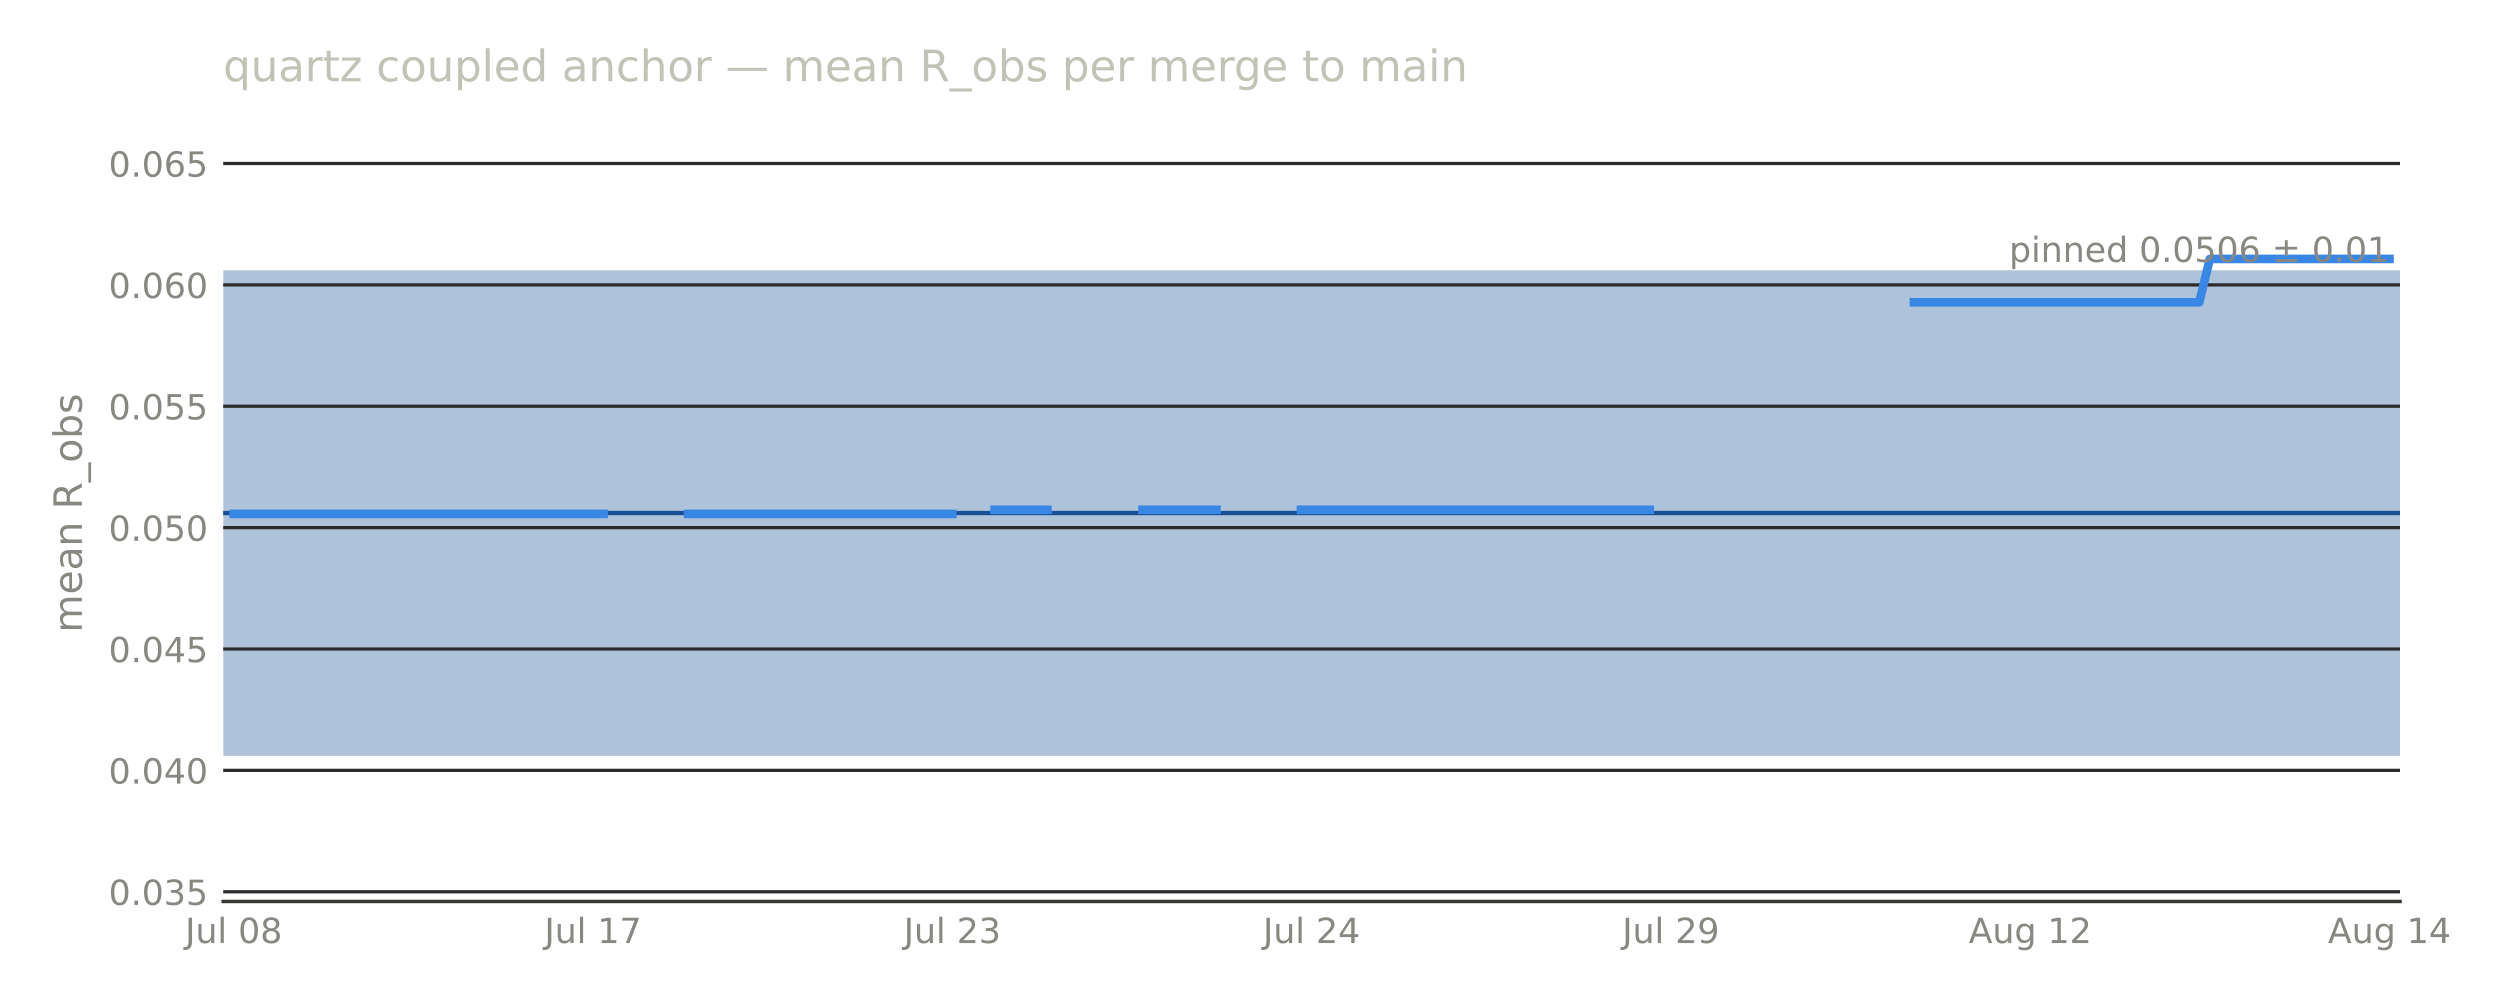
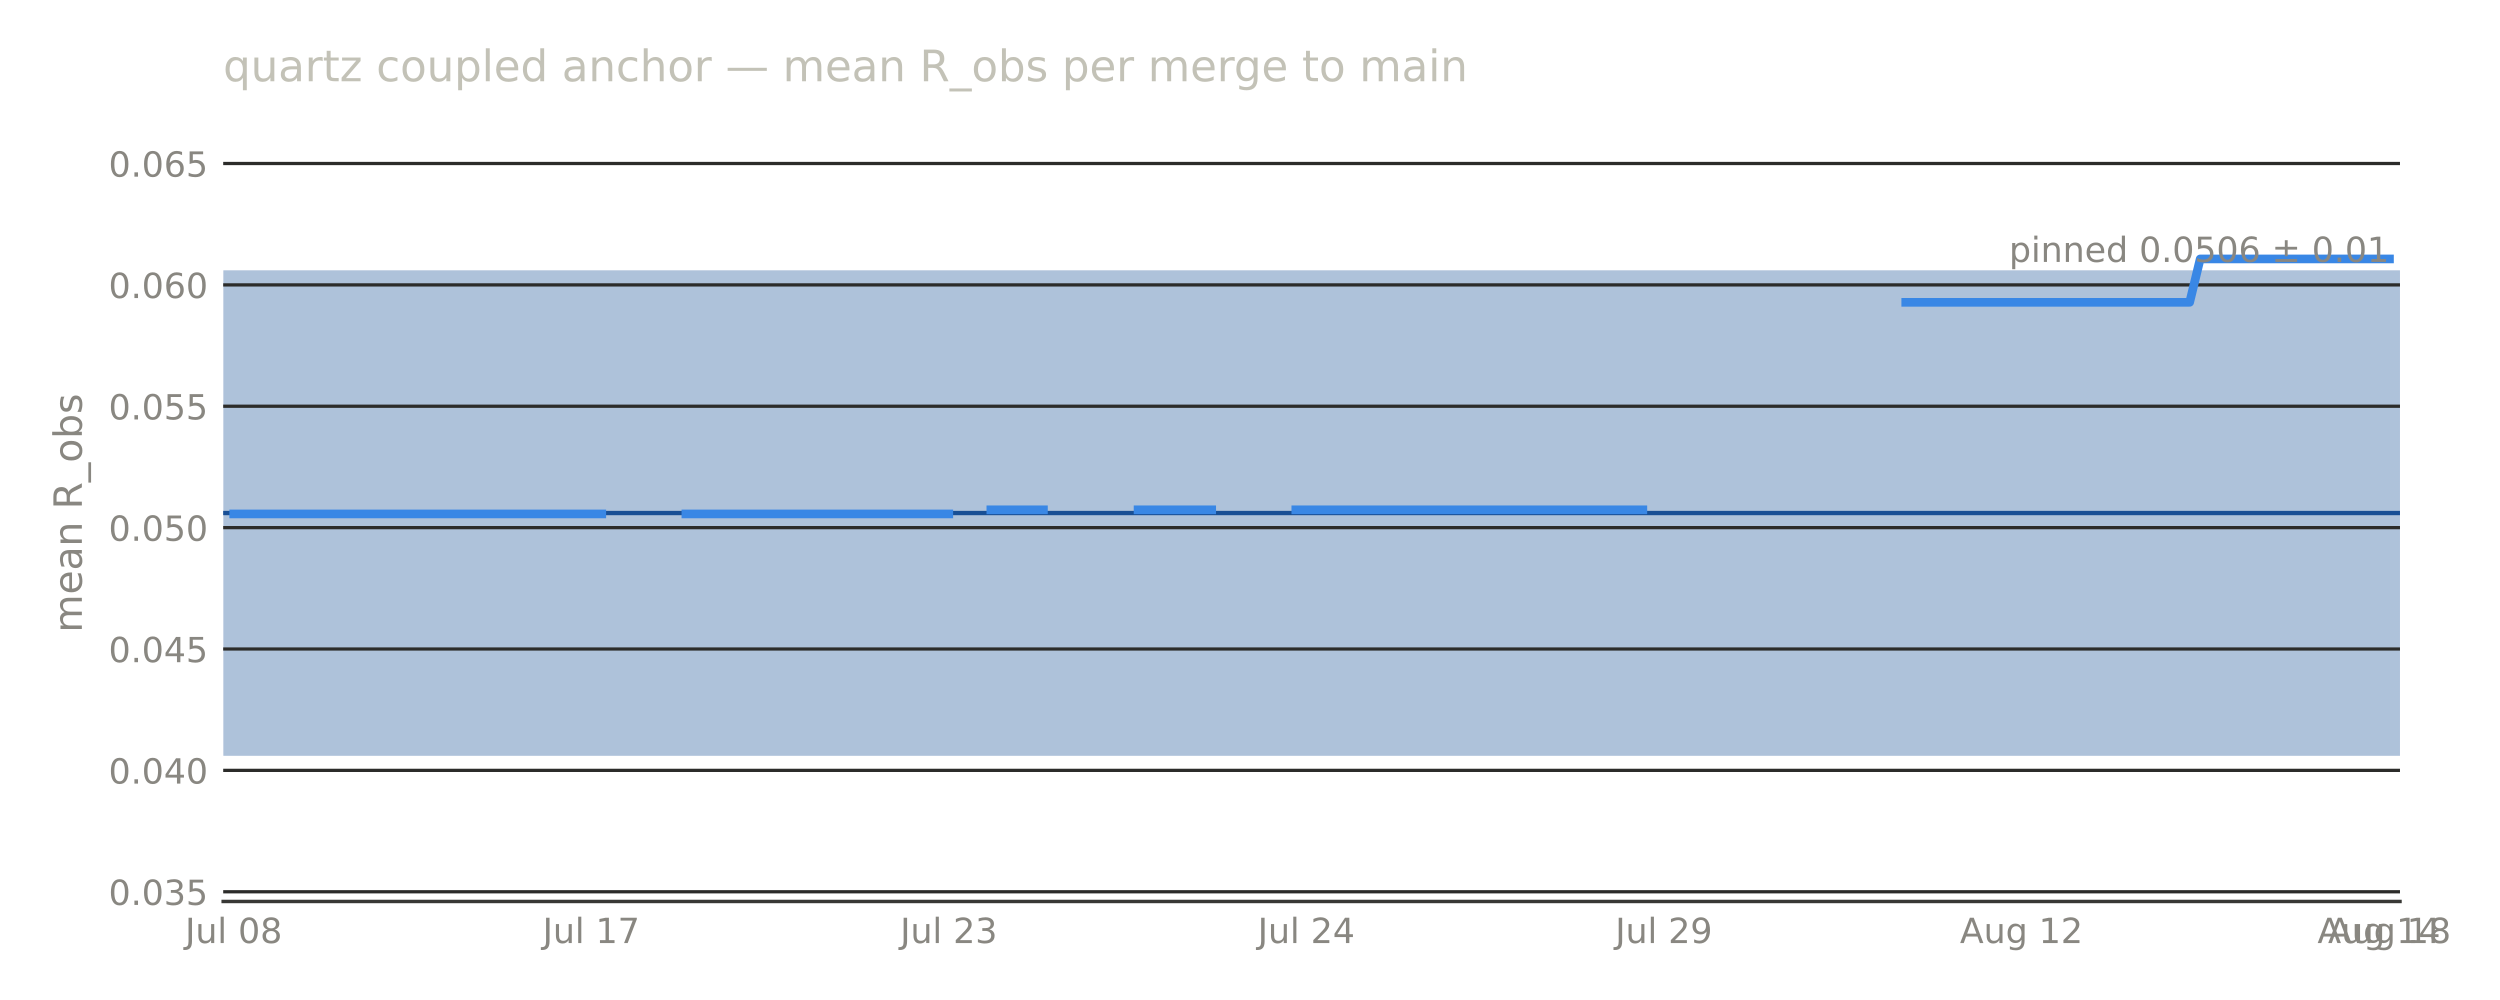
<svg xmlns="http://www.w3.org/2000/svg" width="576pt" height="230.4pt" viewBox="0 0 576 230.4" version="1.1">
  <defs>
    <style type="text/css">*{stroke-linejoin: round; stroke-linecap: butt}</style>
  </defs>
  <g id="figure_1">
    <g id="patch_1">
      <path d="M 0 230.4  L 576 230.4  L 576 0  L 0 0  L 0 230.4  z " style="fill: none; opacity: 0" />
    </g>
    <g id="axes_1">
      <g id="patch_2">
-         <path d="M 51.422 207.698  L 552.967 207.698  L 552.967 28.72  L 51.422 28.72  L 51.422 207.698  z " style="fill: none" />
+         <path d="M 51.422 207.698  L 552.957 207.698  L 552.957 28.72  L 51.422 28.72  L 51.422 207.698  z " style="fill: none" />
      </g>
      <g id="patch_3">
-         <path d="M 51.422 174.14  L 552.967 174.14  L 552.967 62.278  L 51.422 62.278  z " clip-path="url(#pa118de2143)" style="fill: #184f95; opacity: 0.35" />
+         <path d="M 51.422 174.14  L 552.957 174.14  L 552.957 62.278  L 51.422 62.278  z " clip-path="url(#pce7997ec1d)" style="fill: #184f95; opacity: 0.35" />
      </g>
      <g id="matplotlib.axis_1">
        <g id="xtick_1">
          <g id="line2d_1" />
          <g id="text_1">
-             <text style="font-size: 8px; font-family: 'DejaVu Sans', 'Bitstream Vera Sans', 'Computer Modern Sans Serif', 'Lucida Grande', 'Verdana', 'Geneva', 'Lucid', 'Arial', 'Helvetica', 'Avant Garde', sans-serif; text-anchor: middle; fill: #898781" x="53.857" y="217.277" transform="rotate(-0 53.85679 217.2769)">Jul 08</text>
+             <text style="font-size: 8px; font-family: 'DejaVu Sans', 'Bitstream Vera Sans', 'Computer Modern Sans Serif', 'Lucida Grande', 'Verdana', 'Geneva', 'Lucid', 'Arial', 'Helvetica', 'Avant Garde', sans-serif; text-anchor: middle; fill: #898781" x="53.845" y="217.277" transform="rotate(-0 53.84498 217.2769)">Jul 08</text>
          </g>
        </g>
        <g id="xtick_2">
          <g id="line2d_2" />
          <g id="text_2">
-             <text style="font-size: 8px; font-family: 'DejaVu Sans', 'Bitstream Vera Sans', 'Computer Modern Sans Serif', 'Lucida Grande', 'Verdana', 'Geneva', 'Lucid', 'Arial', 'Helvetica', 'Avant Garde', sans-serif; text-anchor: middle; fill: #898781" x="136.636" y="217.277" transform="rotate(-0 136.636 217.2769)">Jul 17</text>
+             <text style="font-size: 8px; font-family: 'DejaVu Sans', 'Bitstream Vera Sans', 'Computer Modern Sans Serif', 'Lucida Grande', 'Verdana', 'Geneva', 'Lucid', 'Arial', 'Helvetica', 'Avant Garde', sans-serif; text-anchor: middle; fill: #898781" x="136.223" y="217.277" transform="rotate(-0 136.2226 217.2769)">Jul 17</text>
          </g>
        </g>
        <g id="xtick_3">
          <g id="line2d_3" />
          <g id="text_3">
-             <text style="font-size: 8px; font-family: 'DejaVu Sans', 'Bitstream Vera Sans', 'Computer Modern Sans Serif', 'Lucida Grande', 'Verdana', 'Geneva', 'Lucid', 'Arial', 'Helvetica', 'Avant Garde', sans-serif; text-anchor: middle; fill: #898781" x="219.415" y="217.277" transform="rotate(-0 219.4153 217.2769)">Jul 23</text>
+             <text style="font-size: 8px; font-family: 'DejaVu Sans', 'Bitstream Vera Sans', 'Computer Modern Sans Serif', 'Lucida Grande', 'Verdana', 'Geneva', 'Lucid', 'Arial', 'Helvetica', 'Avant Garde', sans-serif; text-anchor: middle; fill: #898781" x="218.6" y="217.277" transform="rotate(-0 218.6002 217.2769)">Jul 23</text>
          </g>
        </g>
        <g id="xtick_4">
          <g id="line2d_4" />
          <g id="text_4">
-             <text style="font-size: 8px; font-family: 'DejaVu Sans', 'Bitstream Vera Sans', 'Computer Modern Sans Serif', 'Lucida Grande', 'Verdana', 'Geneva', 'Lucid', 'Arial', 'Helvetica', 'Avant Garde', sans-serif; text-anchor: middle; fill: #898781" x="302.195" y="217.277" transform="rotate(-0 302.1945 217.2769)">Jul 24</text>
+             <text style="font-size: 8px; font-family: 'DejaVu Sans', 'Bitstream Vera Sans', 'Computer Modern Sans Serif', 'Lucida Grande', 'Verdana', 'Geneva', 'Lucid', 'Arial', 'Helvetica', 'Avant Garde', sans-serif; text-anchor: middle; fill: #898781" x="300.978" y="217.277" transform="rotate(-0 300.9779 217.2769)">Jul 24</text>
          </g>
        </g>
        <g id="xtick_5">
          <g id="line2d_5" />
          <g id="text_5">
-             <text style="font-size: 8px; font-family: 'DejaVu Sans', 'Bitstream Vera Sans', 'Computer Modern Sans Serif', 'Lucida Grande', 'Verdana', 'Geneva', 'Lucid', 'Arial', 'Helvetica', 'Avant Garde', sans-serif; text-anchor: middle; fill: #898781" x="384.974" y="217.277" transform="rotate(-0 384.9738 217.2769)">Jul 29</text>
+             <text style="font-size: 8px; font-family: 'DejaVu Sans', 'Bitstream Vera Sans', 'Computer Modern Sans Serif', 'Lucida Grande', 'Verdana', 'Geneva', 'Lucid', 'Arial', 'Helvetica', 'Avant Garde', sans-serif; text-anchor: middle; fill: #898781" x="383.356" y="217.277" transform="rotate(-0 383.3555 217.2769)">Jul 29</text>
          </g>
        </g>
        <g id="xtick_6">
          <g id="line2d_6" />
          <g id="text_6">
-             <text style="font-size: 8px; font-family: 'DejaVu Sans', 'Bitstream Vera Sans', 'Computer Modern Sans Serif', 'Lucida Grande', 'Verdana', 'Geneva', 'Lucid', 'Arial', 'Helvetica', 'Avant Garde', sans-serif; text-anchor: middle; fill: #898781" x="467.753" y="217.276" transform="rotate(-0 467.7531 217.2763)">Aug 12</text>
+             <text style="font-size: 8px; font-family: 'DejaVu Sans', 'Bitstream Vera Sans', 'Computer Modern Sans Serif', 'Lucida Grande', 'Verdana', 'Geneva', 'Lucid', 'Arial', 'Helvetica', 'Avant Garde', sans-serif; text-anchor: middle; fill: #898781" x="465.733" y="217.276" transform="rotate(-0 465.7331 217.2763)">Aug 12</text>
          </g>
        </g>
        <g id="xtick_7">
          <g id="line2d_7" />
          <g id="text_7">
-             <text style="font-size: 8px; font-family: 'DejaVu Sans', 'Bitstream Vera Sans', 'Computer Modern Sans Serif', 'Lucida Grande', 'Verdana', 'Geneva', 'Lucid', 'Arial', 'Helvetica', 'Avant Garde', sans-serif; text-anchor: middle; fill: #898781" x="550.532" y="217.276" transform="rotate(-0 550.5323 217.2763)">Aug 14</text>
+             <text style="font-size: 8px; font-family: 'DejaVu Sans', 'Bitstream Vera Sans', 'Computer Modern Sans Serif', 'Lucida Grande', 'Verdana', 'Geneva', 'Lucid', 'Arial', 'Helvetica', 'Avant Garde', sans-serif; text-anchor: middle; fill: #898781" x="548.111" y="217.276" transform="rotate(-0 548.1108 217.2763)">Aug 14</text>
+           </g>
+         </g>
+         <g id="xtick_8">
+           <g id="line2d_8" />
+           <g id="text_8">
+             <text style="font-size: 8px; font-family: 'DejaVu Sans', 'Bitstream Vera Sans', 'Computer Modern Sans Serif', 'Lucida Grande', 'Verdana', 'Geneva', 'Lucid', 'Arial', 'Helvetica', 'Avant Garde', sans-serif; text-anchor: middle; fill: #898781" x="550.534" y="217.276" transform="rotate(-0 550.5336 217.2763)">Aug 18</text>
          </g>
        </g>
      </g>
      <g id="matplotlib.axis_2">
        <g id="ytick_1">
-           <g id="line2d_8">
-             <path d="M 51.422 205.461  L 552.967 205.461  " clip-path="url(#pa118de2143)" style="fill: none; stroke: #2c2c2a; stroke-width: 0.75; stroke-linecap: square" />
+           <g id="line2d_9">
+             <path d="M 51.422 205.461  L 552.957 205.461  " clip-path="url(#pce7997ec1d)" style="fill: none; stroke: #2c2c2a; stroke-width: 0.75; stroke-linecap: square" />
          </g>
-           <g id="line2d_9" />
-           <g id="text_8">
+           <g id="line2d_10" />
+           <g id="text_9">
            <text style="font-size: 8px; font-family: 'DejaVu Sans', 'Bitstream Vera Sans', 'Computer Modern Sans Serif', 'Lucida Grande', 'Verdana', 'Geneva', 'Lucid', 'Arial', 'Helvetica', 'Avant Garde', sans-serif; text-anchor: end; fill: #898781" x="47.922" y="208.5" transform="rotate(-0 47.92211 208.5)">0.035</text>
          </g>
        </g>
        <g id="ytick_2">
-           <g id="line2d_10">
-             <path d="M 51.422 177.496  L 552.967 177.496  " clip-path="url(#pa118de2143)" style="fill: none; stroke: #2c2c2a; stroke-width: 0.75; stroke-linecap: square" />
+           <g id="line2d_11">
+             <path d="M 51.422 177.496  L 552.957 177.496  " clip-path="url(#pce7997ec1d)" style="fill: none; stroke: #2c2c2a; stroke-width: 0.75; stroke-linecap: square" />
          </g>
-           <g id="line2d_11" />
-           <g id="text_9">
+           <g id="line2d_12" />
+           <g id="text_10">
            <text style="font-size: 8px; font-family: 'DejaVu Sans', 'Bitstream Vera Sans', 'Computer Modern Sans Serif', 'Lucida Grande', 'Verdana', 'Geneva', 'Lucid', 'Arial', 'Helvetica', 'Avant Garde', sans-serif; text-anchor: end; fill: #898781" x="47.922" y="180.535" transform="rotate(-0 47.92211 180.5346)">0.040</text>
          </g>
        </g>
        <g id="ytick_3">
-           <g id="line2d_12">
-             <path d="M 51.422 149.53  L 552.967 149.53  " clip-path="url(#pa118de2143)" style="fill: none; stroke: #2c2c2a; stroke-width: 0.75; stroke-linecap: square" />
+           <g id="line2d_13">
+             <path d="M 51.422 149.53  L 552.957 149.53  " clip-path="url(#pce7997ec1d)" style="fill: none; stroke: #2c2c2a; stroke-width: 0.75; stroke-linecap: square" />
          </g>
-           <g id="line2d_13" />
-           <g id="text_10">
+           <g id="line2d_14" />
+           <g id="text_11">
            <text style="font-size: 8px; font-family: 'DejaVu Sans', 'Bitstream Vera Sans', 'Computer Modern Sans Serif', 'Lucida Grande', 'Verdana', 'Geneva', 'Lucid', 'Arial', 'Helvetica', 'Avant Garde', sans-serif; text-anchor: end; fill: #898781" x="47.922" y="152.569" transform="rotate(-0 47.92211 152.5693)">0.045</text>
          </g>
        </g>
        <g id="ytick_4">
-           <g id="line2d_14">
-             <path d="M 51.422 121.565  L 552.967 121.565  " clip-path="url(#pa118de2143)" style="fill: none; stroke: #2c2c2a; stroke-width: 0.75; stroke-linecap: square" />
+           <g id="line2d_15">
+             <path d="M 51.422 121.565  L 552.957 121.565  " clip-path="url(#pce7997ec1d)" style="fill: none; stroke: #2c2c2a; stroke-width: 0.75; stroke-linecap: square" />
          </g>
-           <g id="line2d_15" />
-           <g id="text_11">
+           <g id="line2d_16" />
+           <g id="text_12">
            <text style="font-size: 8px; font-family: 'DejaVu Sans', 'Bitstream Vera Sans', 'Computer Modern Sans Serif', 'Lucida Grande', 'Verdana', 'Geneva', 'Lucid', 'Arial', 'Helvetica', 'Avant Garde', sans-serif; text-anchor: end; fill: #898781" x="47.922" y="124.604" transform="rotate(-0 47.92211 124.604)">0.050</text>
          </g>
        </g>
        <g id="ytick_5">
-           <g id="line2d_16">
-             <path d="M 51.422 93.6  L 552.967 93.6  " clip-path="url(#pa118de2143)" style="fill: none; stroke: #2c2c2a; stroke-width: 0.75; stroke-linecap: square" />
+           <g id="line2d_17">
+             <path d="M 51.422 93.6  L 552.957 93.6  " clip-path="url(#pce7997ec1d)" style="fill: none; stroke: #2c2c2a; stroke-width: 0.75; stroke-linecap: square" />
          </g>
-           <g id="line2d_17" />
-           <g id="text_12">
+           <g id="line2d_18" />
+           <g id="text_13">
            <text style="font-size: 8px; font-family: 'DejaVu Sans', 'Bitstream Vera Sans', 'Computer Modern Sans Serif', 'Lucida Grande', 'Verdana', 'Geneva', 'Lucid', 'Arial', 'Helvetica', 'Avant Garde', sans-serif; text-anchor: end; fill: #898781" x="47.922" y="96.639" transform="rotate(-0 47.92211 96.63863)">0.055</text>
          </g>
        </g>
        <g id="ytick_6">
-           <g id="line2d_18">
-             <path d="M 51.422 65.634  L 552.967 65.634  " clip-path="url(#pa118de2143)" style="fill: none; stroke: #2c2c2a; stroke-width: 0.75; stroke-linecap: square" />
+           <g id="line2d_19">
+             <path d="M 51.422 65.634  L 552.957 65.634  " clip-path="url(#pce7997ec1d)" style="fill: none; stroke: #2c2c2a; stroke-width: 0.75; stroke-linecap: square" />
          </g>
-           <g id="line2d_19" />
-           <g id="text_13">
+           <g id="line2d_20" />
+           <g id="text_14">
            <text style="font-size: 8px; font-family: 'DejaVu Sans', 'Bitstream Vera Sans', 'Computer Modern Sans Serif', 'Lucida Grande', 'Verdana', 'Geneva', 'Lucid', 'Arial', 'Helvetica', 'Avant Garde', sans-serif; text-anchor: end; fill: #898781" x="47.922" y="68.673" transform="rotate(-0 47.92211 68.6733)">0.060</text>
          </g>
        </g>
        <g id="ytick_7">
-           <g id="line2d_20">
-             <path d="M 51.422 37.669  L 552.967 37.669  " clip-path="url(#pa118de2143)" style="fill: none; stroke: #2c2c2a; stroke-width: 0.75; stroke-linecap: square" />
+           <g id="line2d_21">
+             <path d="M 51.422 37.669  L 552.957 37.669  " clip-path="url(#pce7997ec1d)" style="fill: none; stroke: #2c2c2a; stroke-width: 0.75; stroke-linecap: square" />
          </g>
-           <g id="line2d_21" />
-           <g id="text_14">
+           <g id="line2d_22" />
+           <g id="text_15">
            <text style="font-size: 8px; font-family: 'DejaVu Sans', 'Bitstream Vera Sans', 'Computer Modern Sans Serif', 'Lucida Grande', 'Verdana', 'Geneva', 'Lucid', 'Arial', 'Helvetica', 'Avant Garde', sans-serif; text-anchor: end; fill: #898781" x="47.922" y="40.708" transform="rotate(-0 47.92211 40.70797)">0.065</text>
          </g>
        </g>
-         <g id="text_15">
+         <g id="text_16">
          <text style="font-size: 9px; font-family: 'DejaVu Sans', 'Bitstream Vera Sans', 'Computer Modern Sans Serif', 'Lucida Grande', 'Verdana', 'Geneva', 'Lucid', 'Arial', 'Helvetica', 'Avant Garde', sans-serif; text-anchor: middle; fill: #898781" x="18.858" y="118.209" transform="rotate(-90 18.8575 118.2091)">mean R_obs</text>
        </g>
      </g>
-       <g id="line2d_22">
-         <path d="M 51.422 118.209  L 552.967 118.209  " clip-path="url(#pa118de2143)" style="fill: none; stroke: #184f95; stroke-linecap: square" />
+       <g id="line2d_23">
+         <path d="M 51.422 118.209  L 552.957 118.209  " clip-path="url(#pce7997ec1d)" style="fill: none; stroke: #184f95; stroke-linecap: square" />
      </g>
      <g id="patch_4">
-         <path d="M 51.422 207.698  L 552.967 207.698  " style="fill: none; stroke: #383835; stroke-width: 0.8; stroke-linejoin: miter; stroke-linecap: square" />
+         <path d="M 51.422 207.698  L 552.957 207.698  " style="fill: none; stroke: #383835; stroke-width: 0.8; stroke-linejoin: miter; stroke-linecap: square" />
      </g>
-       <g id="line2d_23">
-         <path d="M 53.857 118.409  L 139.071 118.409  M 158.548 118.409  L 219.415 118.409  M 229.154 117.455  L 241.327 117.455  M 263.24 117.455  L 280.282 117.455  M 299.76 117.455  L 380.104 117.455  M 440.972 69.652  L 506.708 69.652  L 509.143 59.661  L 550.532 59.661  L 550.532 59.661  " clip-path="url(#pa118de2143)" style="fill: none; stroke: #3987e5; stroke-width: 2; stroke-linecap: square" />
-       </g>
-       <g id="text_16">
-         <text style="font-size: 8px; font-family: 'DejaVu Sans', 'Bitstream Vera Sans', 'Computer Modern Sans Serif', 'Lucida Grande', 'Verdana', 'Geneva', 'Lucid', 'Arial', 'Helvetica', 'Avant Garde', sans-serif; text-anchor: end; fill: #898781" x="550.459" y="60.357" transform="rotate(-0 550.4593 60.35652)">pinned 0.0506 ± 0.01</text>
+       <g id="line2d_24">
+         <path d="M 53.845 118.409  L 138.645 118.409  M 158.028 118.409  L 218.6 118.409  M 228.292 117.455  L 240.406 117.455  M 262.212 117.455  L 279.172 117.455  M 298.555 117.455  L 378.51 117.455  M 439.082 69.652  L 504.499 69.652  L 506.922 59.661  L 550.534 59.661  L 550.534 59.661  " clip-path="url(#pce7997ec1d)" style="fill: none; stroke: #3987e5; stroke-width: 2; stroke-linecap: square" />
      </g>
      <g id="text_17">
+         <text style="font-size: 8px; font-family: 'DejaVu Sans', 'Bitstream Vera Sans', 'Computer Modern Sans Serif', 'Lucida Grande', 'Verdana', 'Geneva', 'Lucid', 'Arial', 'Helvetica', 'Avant Garde', sans-serif; text-anchor: end; fill: #898781" x="550.449" y="60.357" transform="rotate(-0 550.4488 60.35652)">pinned 0.0506 ± 0.01</text>
+       </g>
+       <g id="text_18">
        <text style="font-size: 10px; font-family: 'DejaVu Sans', 'Bitstream Vera Sans', 'Computer Modern Sans Serif', 'Lucida Grande', 'Verdana', 'Geneva', 'Lucid', 'Arial', 'Helvetica', 'Avant Garde', sans-serif; text-anchor: start; fill: #c3c2b7" x="51.422" y="18.72" transform="rotate(-0 51.42211 18.72)">quartz coupled anchor — mean R_obs per merge to main</text>
      </g>
    </g>
  </g>
  <defs>
-     <clipPath id="pa118de2143">
-       <rect x="51.422" y="28.72" width="501.545" height="178.978" />
+     <clipPath id="pce7997ec1d">
+       <rect x="51.422" y="28.72" width="501.534" height="178.978" />
    </clipPath>
  </defs>
</svg>
